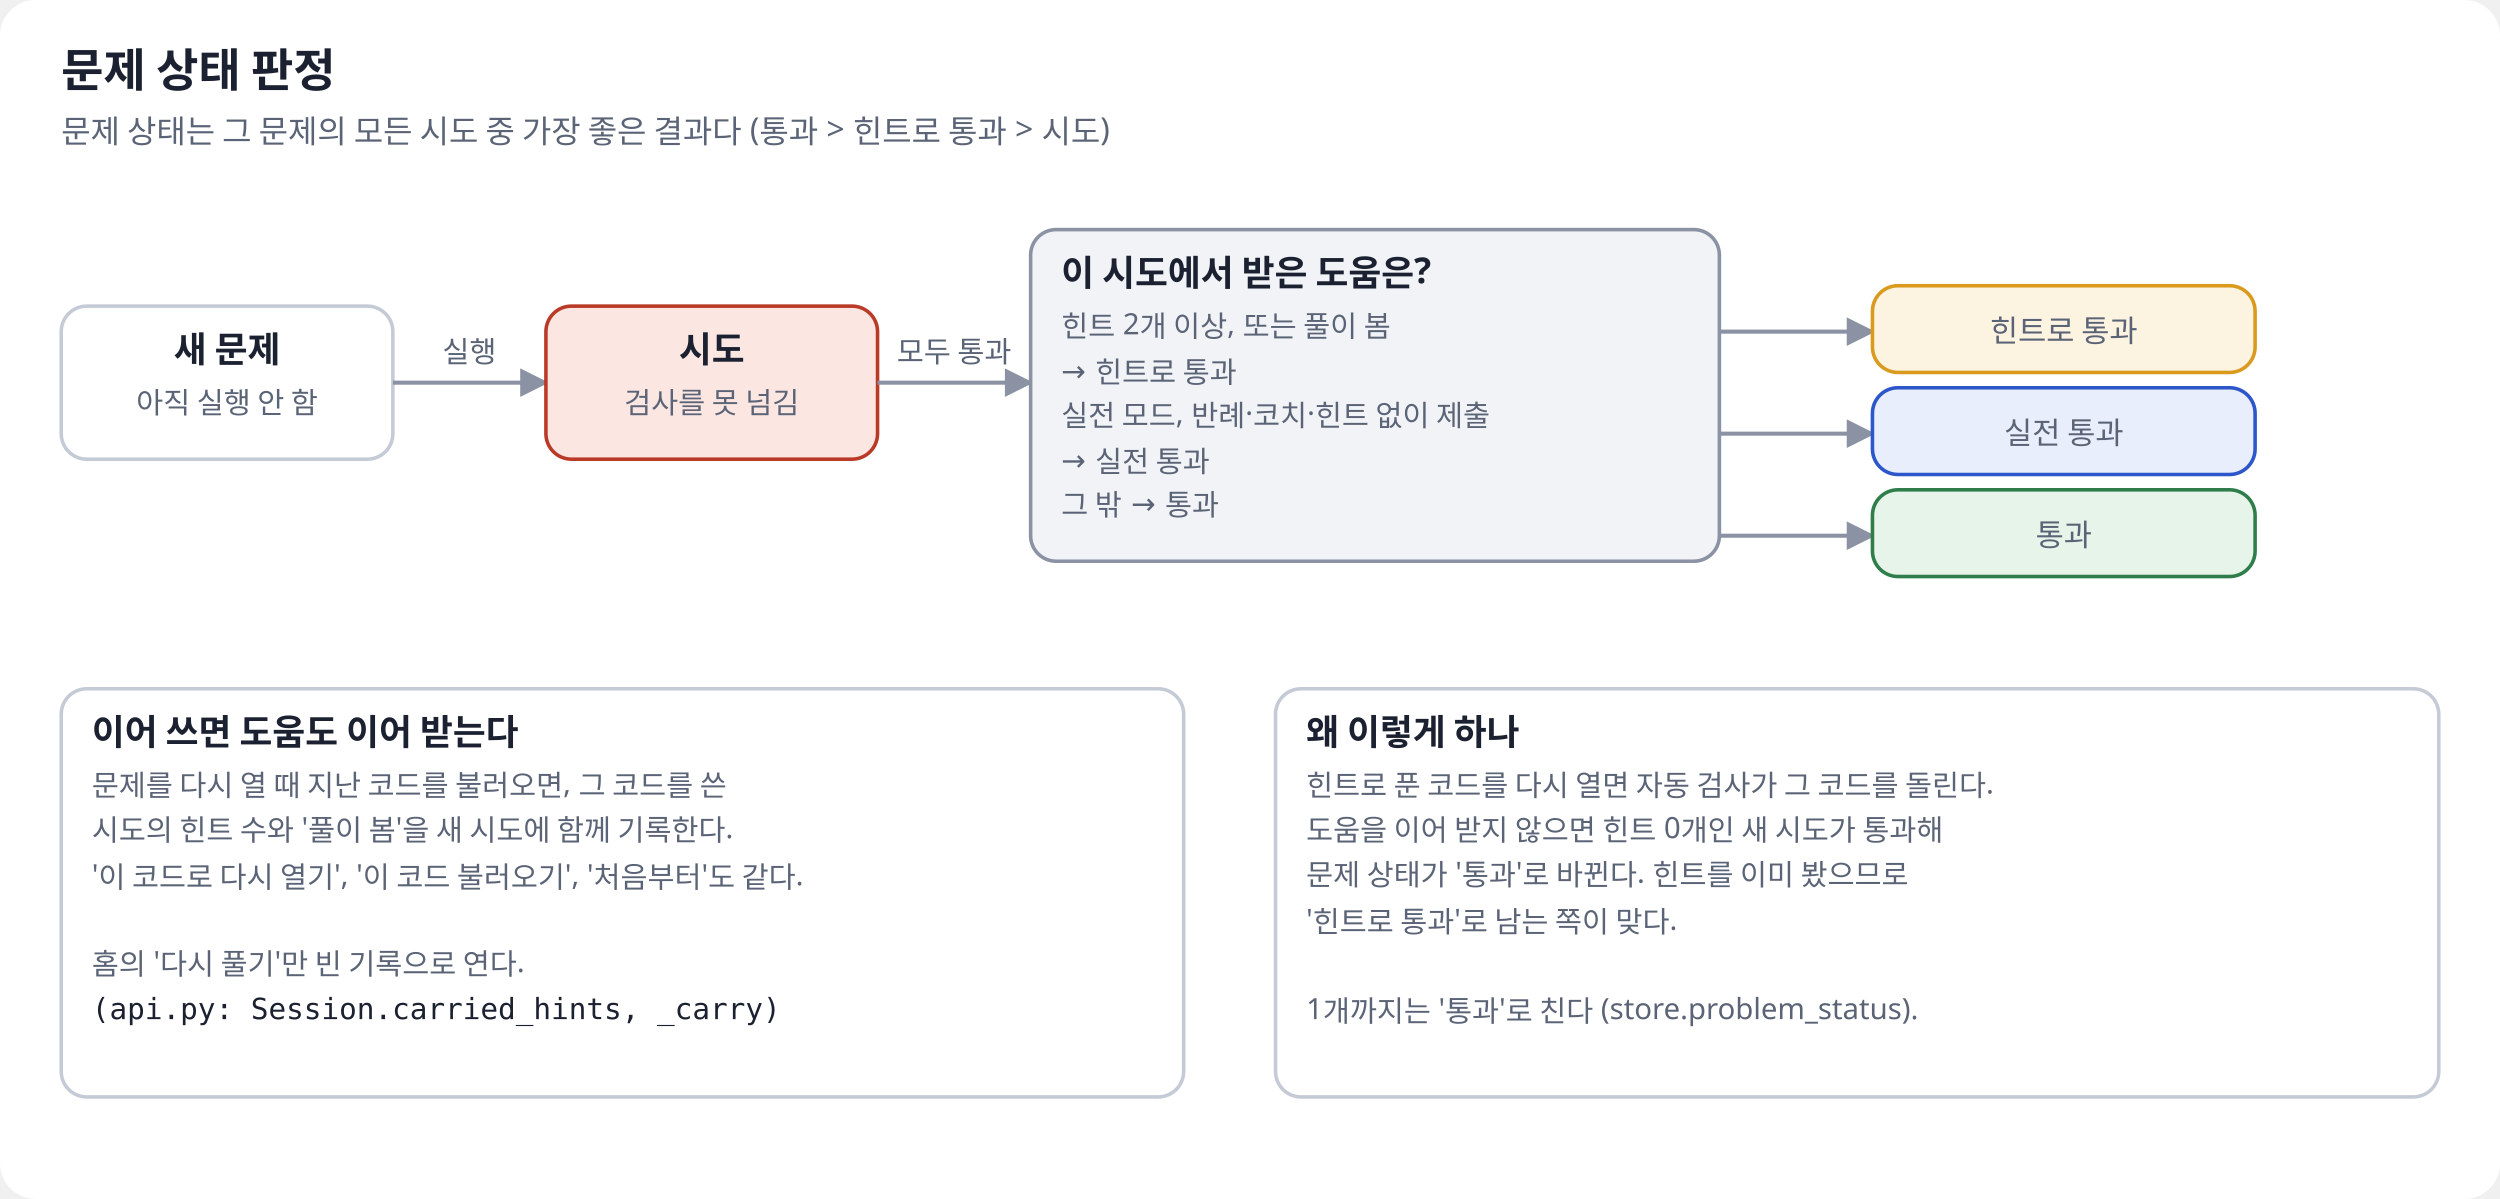
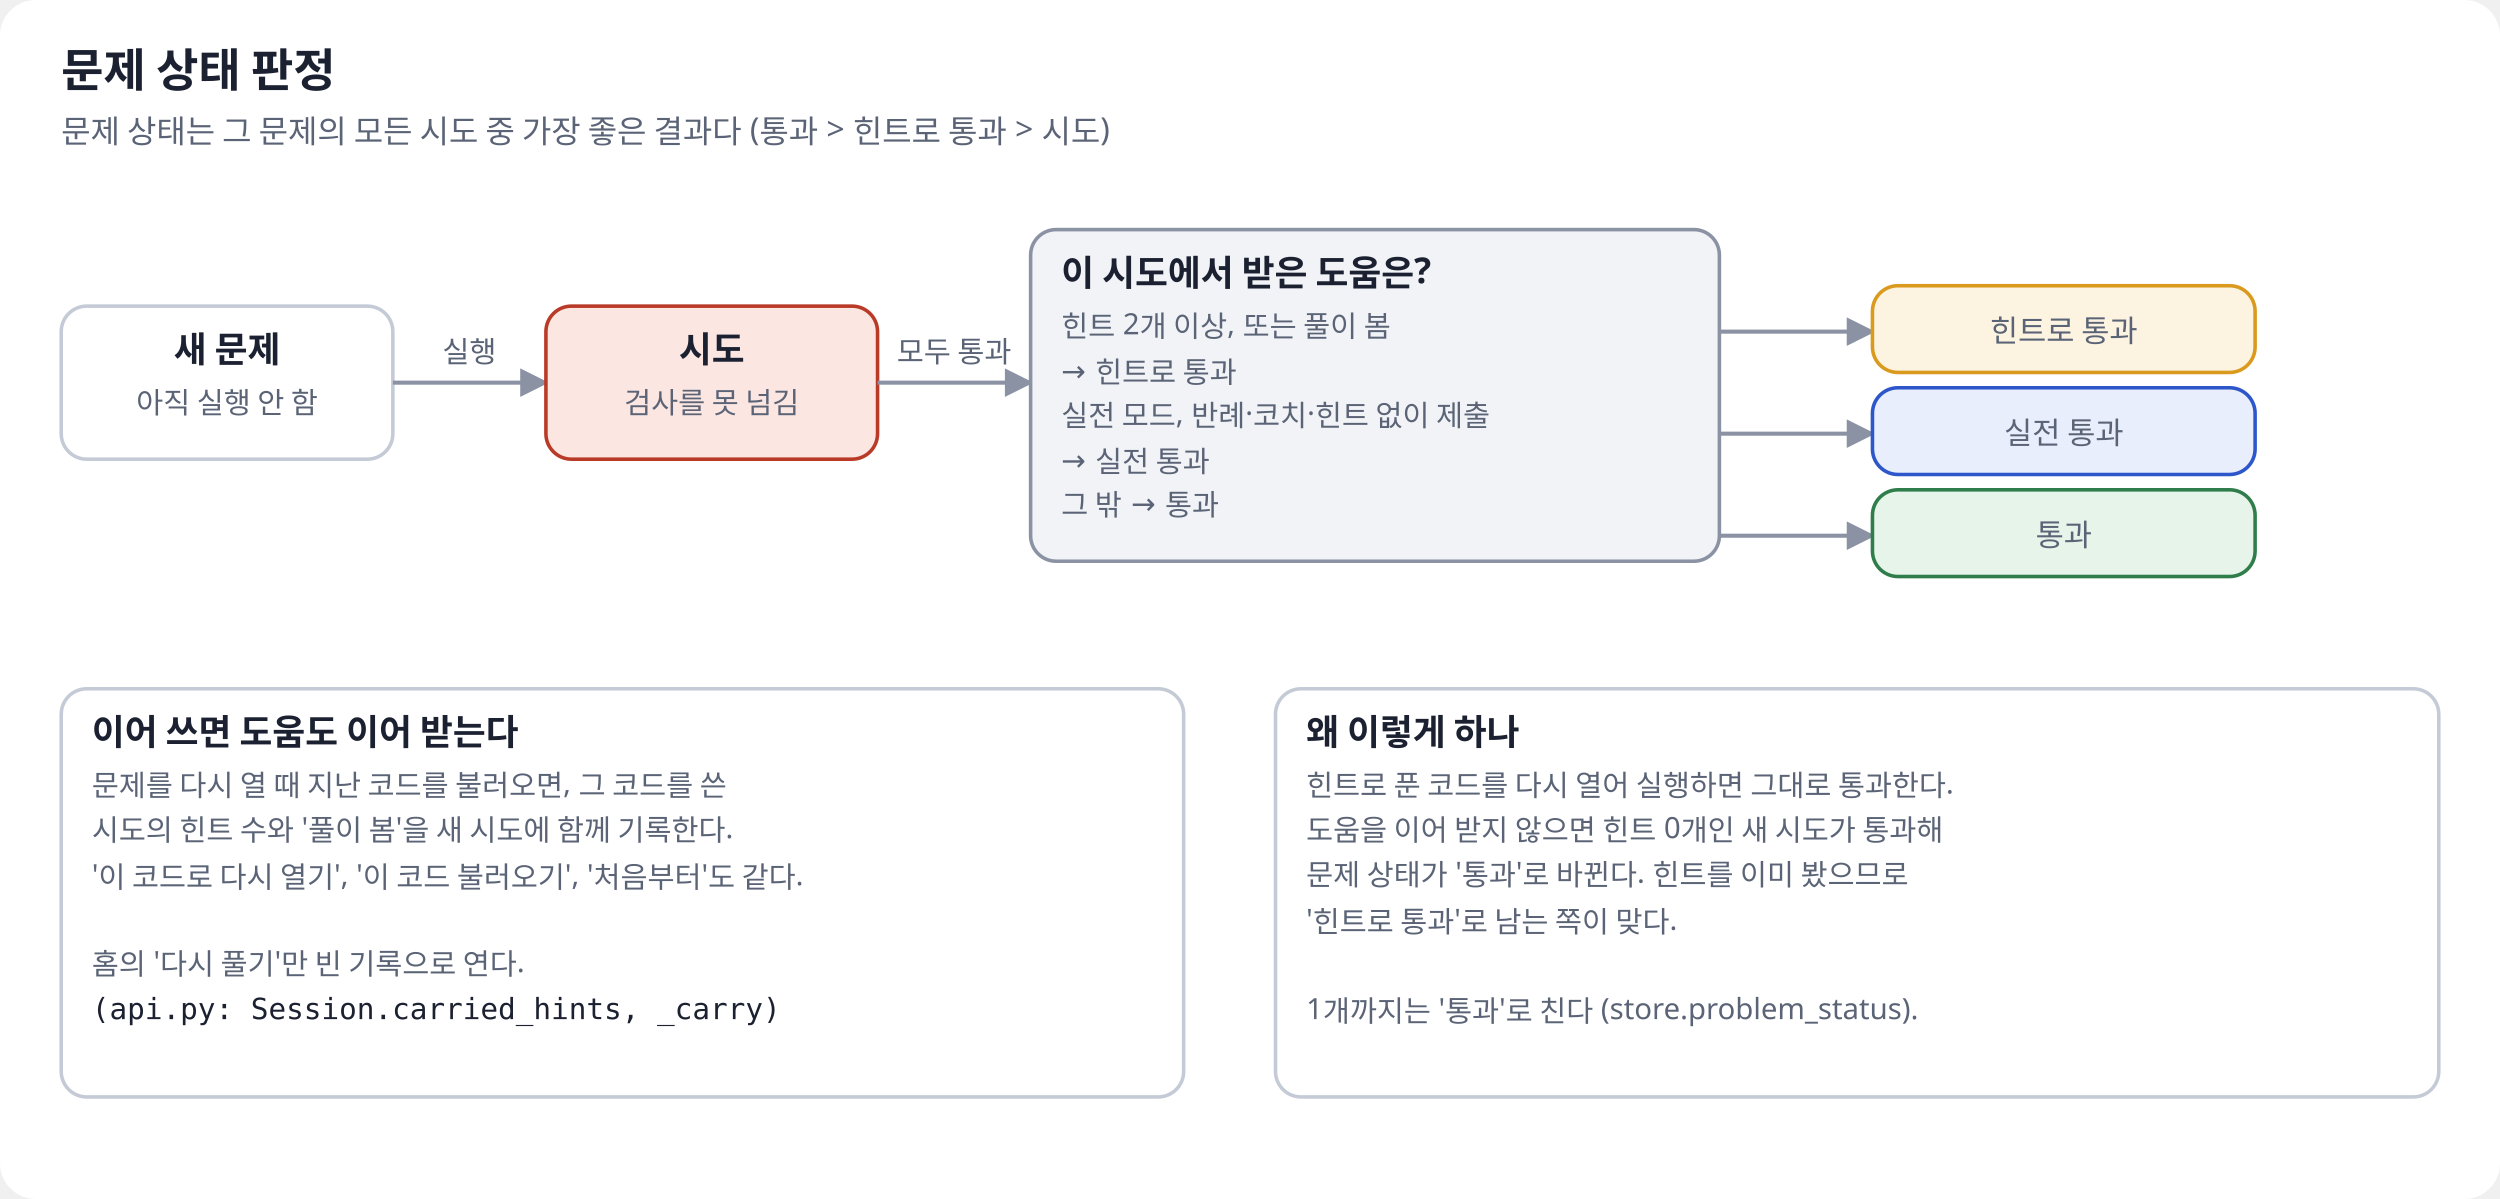
<svg xmlns="http://www.w3.org/2000/svg" viewBox="0 0 980 470" width="980" height="470">
  <defs>
    <marker id="a" viewBox="0 0 10 10" refX="9" refY="5" markerWidth="7" markerHeight="7" orient="auto-start-reverse">
      <path d="M0,0 L10,5 L0,10 z" fill="#8A92A3" />
    </marker>
    <marker id="b" viewBox="0 0 10 10" refX="9" refY="5" markerWidth="7" markerHeight="7" orient="auto-start-reverse">
      <path d="M0,0 L10,5 L0,10 z" fill="#2C56C9" />
    </marker>
    <marker id="c" viewBox="0 0 10 10" refX="9" refY="5" markerWidth="7" markerHeight="7" orient="auto-start-reverse">
      <path d="M0,0 L10,5 L0,10 z" fill="#D99A1E" />
    </marker>
    <marker id="r" viewBox="0 0 10 10" refX="9" refY="5" markerWidth="7" markerHeight="7" orient="auto-start-reverse">
      <path d="M0,0 L10,5 L0,10 z" fill="#B93A27" />
    </marker>
    <marker id="g" viewBox="0 0 10 10" refX="9" refY="5" markerWidth="7" markerHeight="7" orient="auto-start-reverse">
      <path d="M0,0 L10,5 L0,10 z" fill="#2E7D4A" />
    </marker>
  </defs>
  <rect width="980" height="470" rx="14" fill="#FFFFFF" />
  <text x="24" y="34" font-family="'Apple SD Gothic Neo','Malgun Gothic','Noto Sans KR',sans-serif" font-size="18" font-weight="700" fill="#1B2130" text-anchor="start">문제 상태 판정</text>
  <text x="24" y="56" font-family="'Apple SD Gothic Neo','Malgun Gothic','Noto Sans KR',sans-serif" font-size="12.5" font-weight="400" fill="#5B6476" text-anchor="start">문제 상태는 그 문제의 모든 시도 중 가장 좋은 결과다 (통과 &gt; 힌트로 통과 &gt; 시도)</text>
  <rect x="24" y="120" width="130" height="60" rx="10" fill="#FFFFFF" stroke="#C5CBD6" stroke-width="1.4" />
  <text x="89.0" y="142" font-family="'Apple SD Gothic Neo','Malgun Gothic','Noto Sans KR',sans-serif" font-size="14" font-weight="700" fill="#1B2130" text-anchor="middle">새 문제</text>
  <text x="89.0" y="162" font-family="'Apple SD Gothic Neo','Malgun Gothic','Noto Sans KR',sans-serif" font-size="11.5" font-weight="400" fill="#5B6476" text-anchor="middle">아직 실행 안 함</text>
  <path d="M154,150 L214,150" fill="none" stroke="#8A92A3" stroke-width="1.6" marker-end="url(#a)" />
  <text x="184" y="142.0" font-family="'Apple SD Gothic Neo','Malgun Gothic','Noto Sans KR',sans-serif" font-size="11.5" font-weight="400" fill="#5B6476" text-anchor="middle">실행</text>
  <rect x="214" y="120" width="130" height="60" rx="10" fill="#FBE6E2" stroke="#B93A27" stroke-width="1.4" />
  <text x="279.0" y="142" font-family="'Apple SD Gothic Neo','Malgun Gothic','Noto Sans KR',sans-serif" font-size="14" font-weight="700" fill="#1B2130" text-anchor="middle">시도</text>
  <text x="279.0" y="162" font-family="'Apple SD Gothic Neo','Malgun Gothic','Noto Sans KR',sans-serif" font-size="11.5" font-weight="400" fill="#5B6476" text-anchor="middle">검사를 못 넘김</text>
  <path d="M344,150 L404,150" fill="none" stroke="#8A92A3" stroke-width="1.6" marker-end="url(#a)" />
  <text x="374" y="142.0" font-family="'Apple SD Gothic Neo','Malgun Gothic','Noto Sans KR',sans-serif" font-size="11.5" font-weight="400" fill="#5B6476" text-anchor="middle">모두 통과</text>
  <rect x="404" y="90" width="270" height="130" rx="10" fill="#F1F3F7" stroke="#8A92A3" stroke-width="1.4" />
  <text x="416" y="112" font-family="'Apple SD Gothic Neo','Malgun Gothic','Noto Sans KR',sans-serif" font-size="14" font-weight="700" fill="#1B2130" text-anchor="start">이 시도에서 받은 도움은?</text>
  <text x="416" y="132" font-family="'Apple SD Gothic Neo','Malgun Gothic','Noto Sans KR',sans-serif" font-size="11.5" font-weight="400" fill="#5B6476" text-anchor="start">힌트 2개 이상, 또는 풀이 봄</text>
  <text x="416" y="149.5" font-family="'Apple SD Gothic Neo','Malgun Gothic','Noto Sans KR',sans-serif" font-size="11.5" font-weight="400" fill="#5B6476" text-anchor="start">→ 힌트로 통과</text>
  <text x="416" y="167.0" font-family="'Apple SD Gothic Neo','Malgun Gothic','Noto Sans KR',sans-serif" font-size="11.5" font-weight="400" fill="#5B6476" text-anchor="start">실전 모드, 반례·코치·힌트 없이 제출</text>
  <text x="416" y="184.5" font-family="'Apple SD Gothic Neo','Malgun Gothic','Noto Sans KR',sans-serif" font-size="11.5" font-weight="400" fill="#5B6476" text-anchor="start">→ 실전 통과</text>
  <text x="416" y="202.0" font-family="'Apple SD Gothic Neo','Malgun Gothic','Noto Sans KR',sans-serif" font-size="11.5" font-weight="400" fill="#5B6476" text-anchor="start">그 밖 → 통과</text>
  <path d="M674,130 L734,130" fill="none" stroke="#8A92A3" stroke-width="1.6" marker-end="url(#a)" />
  <rect x="734" y="112" width="150" height="34" rx="10" fill="#FDF3E1" stroke="#D99A1E" stroke-width="1.4" />
  <text x="809.0" y="134" font-family="'Apple SD Gothic Neo','Malgun Gothic','Noto Sans KR',sans-serif" font-size="12" font-weight="400" fill="#5B6476" text-anchor="middle">힌트로 통과</text>
  <path d="M674,170 L734,170" fill="none" stroke="#8A92A3" stroke-width="1.6" marker-end="url(#a)" />
  <rect x="734" y="152" width="150" height="34" rx="10" fill="#E8EEFC" stroke="#2C56C9" stroke-width="1.4" />
  <text x="809.0" y="174" font-family="'Apple SD Gothic Neo','Malgun Gothic','Noto Sans KR',sans-serif" font-size="12" font-weight="400" fill="#5B6476" text-anchor="middle">실전 통과</text>
  <path d="M674,210 L734,210" fill="none" stroke="#8A92A3" stroke-width="1.6" marker-end="url(#a)" />
  <rect x="734" y="192" width="150" height="34" rx="10" fill="#E6F4EA" stroke="#2E7D4A" stroke-width="1.4" />
  <text x="809.0" y="214" font-family="'Apple SD Gothic Neo','Malgun Gothic','Noto Sans KR',sans-serif" font-size="12" font-weight="400" fill="#5B6476" text-anchor="middle">통과</text>
  <rect x="24" y="270" width="440" height="160" rx="10" fill="#FFFFFF" stroke="#C5CBD6" stroke-width="1.4" />
  <text x="36" y="292" font-family="'Apple SD Gothic Neo','Malgun Gothic','Noto Sans KR',sans-serif" font-size="14" font-weight="700" fill="#1B2130" text-anchor="start">이어 쓰면 도움도 이어 받는다</text>
  <text x="36" y="312" font-family="'Apple SD Gothic Neo','Malgun Gothic','Noto Sans KR',sans-serif" font-size="11.5" font-weight="400" fill="#5B6476" text-anchor="start">문제를 다시 열 때 지난 코드를 불러오면, 그 코드를 쓴</text>
  <text x="36" y="329.5" font-family="'Apple SD Gothic Neo','Malgun Gothic','Noto Sans KR',sans-serif" font-size="11.5" font-weight="400" fill="#5B6476" text-anchor="start">시도의 힌트 수와 '풀이 봄'을 새 시도에 함께 기록한다.</text>
  <text x="36" y="347.0" font-family="'Apple SD Gothic Neo','Malgun Gothic','Noto Sans KR',sans-serif" font-size="11.5" font-weight="400" fill="#5B6476" text-anchor="start">'이 코드로 다시 열기', '이 코드 불러오기', '처음부터'도 같다.</text>
  <text x="36" y="364.5" font-family="'Apple SD Gothic Neo','Malgun Gothic','Noto Sans KR',sans-serif" font-size="11.5" font-weight="400" fill="#5B6476" text-anchor="start" />
  <text x="36" y="382.0" font-family="'Apple SD Gothic Neo','Malgun Gothic','Noto Sans KR',sans-serif" font-size="11.5" font-weight="400" fill="#5B6476" text-anchor="start">홈의 '다시 풀기'만 빈 기록으로 연다.</text>
  <text x="36" y="399.5" font-family="Menlo,Consolas,'D2Coding',monospace" font-size="11.5" font-weight="400" fill="#1B2130" text-anchor="start">(api.py: Session.carried_hints, _carry)</text>
  <rect x="500" y="270" width="456" height="160" rx="10" fill="#FFFFFF" stroke="#C5CBD6" stroke-width="1.4" />
  <text x="512" y="292" font-family="'Apple SD Gothic Neo','Malgun Gothic','Noto Sans KR',sans-serif" font-size="14" font-weight="700" fill="#1B2130" text-anchor="start">왜 이렇게 하나</text>
-   <text x="512" y="312" font-family="'Apple SD Gothic Neo','Malgun Gothic','Noto Sans KR',sans-serif" font-size="11.5" font-weight="400" fill="#5B6476" text-anchor="start">힌트로 푼 코드를 다시 열면 자동 검사가 그 코드를 돌린다.</text>
+   <text x="512" y="312" font-family="'Apple SD Gothic Neo','Malgun Gothic','Noto Sans KR',sans-serif" font-size="11.5" font-weight="400" fill="#5B6476" text-anchor="start">힌트로 푼 코드를 다시 열어 실행하면 그대로 통과한다.</text>
  <text x="512" y="329.5" font-family="'Apple SD Gothic Neo','Malgun Gothic','Noto Sans KR',sans-serif" font-size="11.5" font-weight="400" fill="#5B6476" text-anchor="start">도움을 이어 받지 않으면 힌트 0개인 새 시도가 통과해</text>
  <text x="512" y="347.0" font-family="'Apple SD Gothic Neo','Malgun Gothic','Noto Sans KR',sans-serif" font-size="11.5" font-weight="400" fill="#5B6476" text-anchor="start">문제 상태가 '통과'로 바뀐다. 힌트를 이미 봤으므로</text>
  <text x="512" y="364.5" font-family="'Apple SD Gothic Neo','Malgun Gothic','Noto Sans KR',sans-serif" font-size="11.5" font-weight="400" fill="#5B6476" text-anchor="start">'힌트로 통과'로 남는 쪽이 맞다.</text>
  <text x="512" y="382.0" font-family="'Apple SD Gothic Neo','Malgun Gothic','Noto Sans KR',sans-serif" font-size="11.5" font-weight="400" fill="#5B6476" text-anchor="start" />
  <text x="512" y="399.5" font-family="'Apple SD Gothic Neo','Malgun Gothic','Noto Sans KR',sans-serif" font-size="11.5" font-weight="400" fill="#5B6476" text-anchor="start">1개까지는 '통과'로 친다 (store.problem_status).</text>
</svg>
